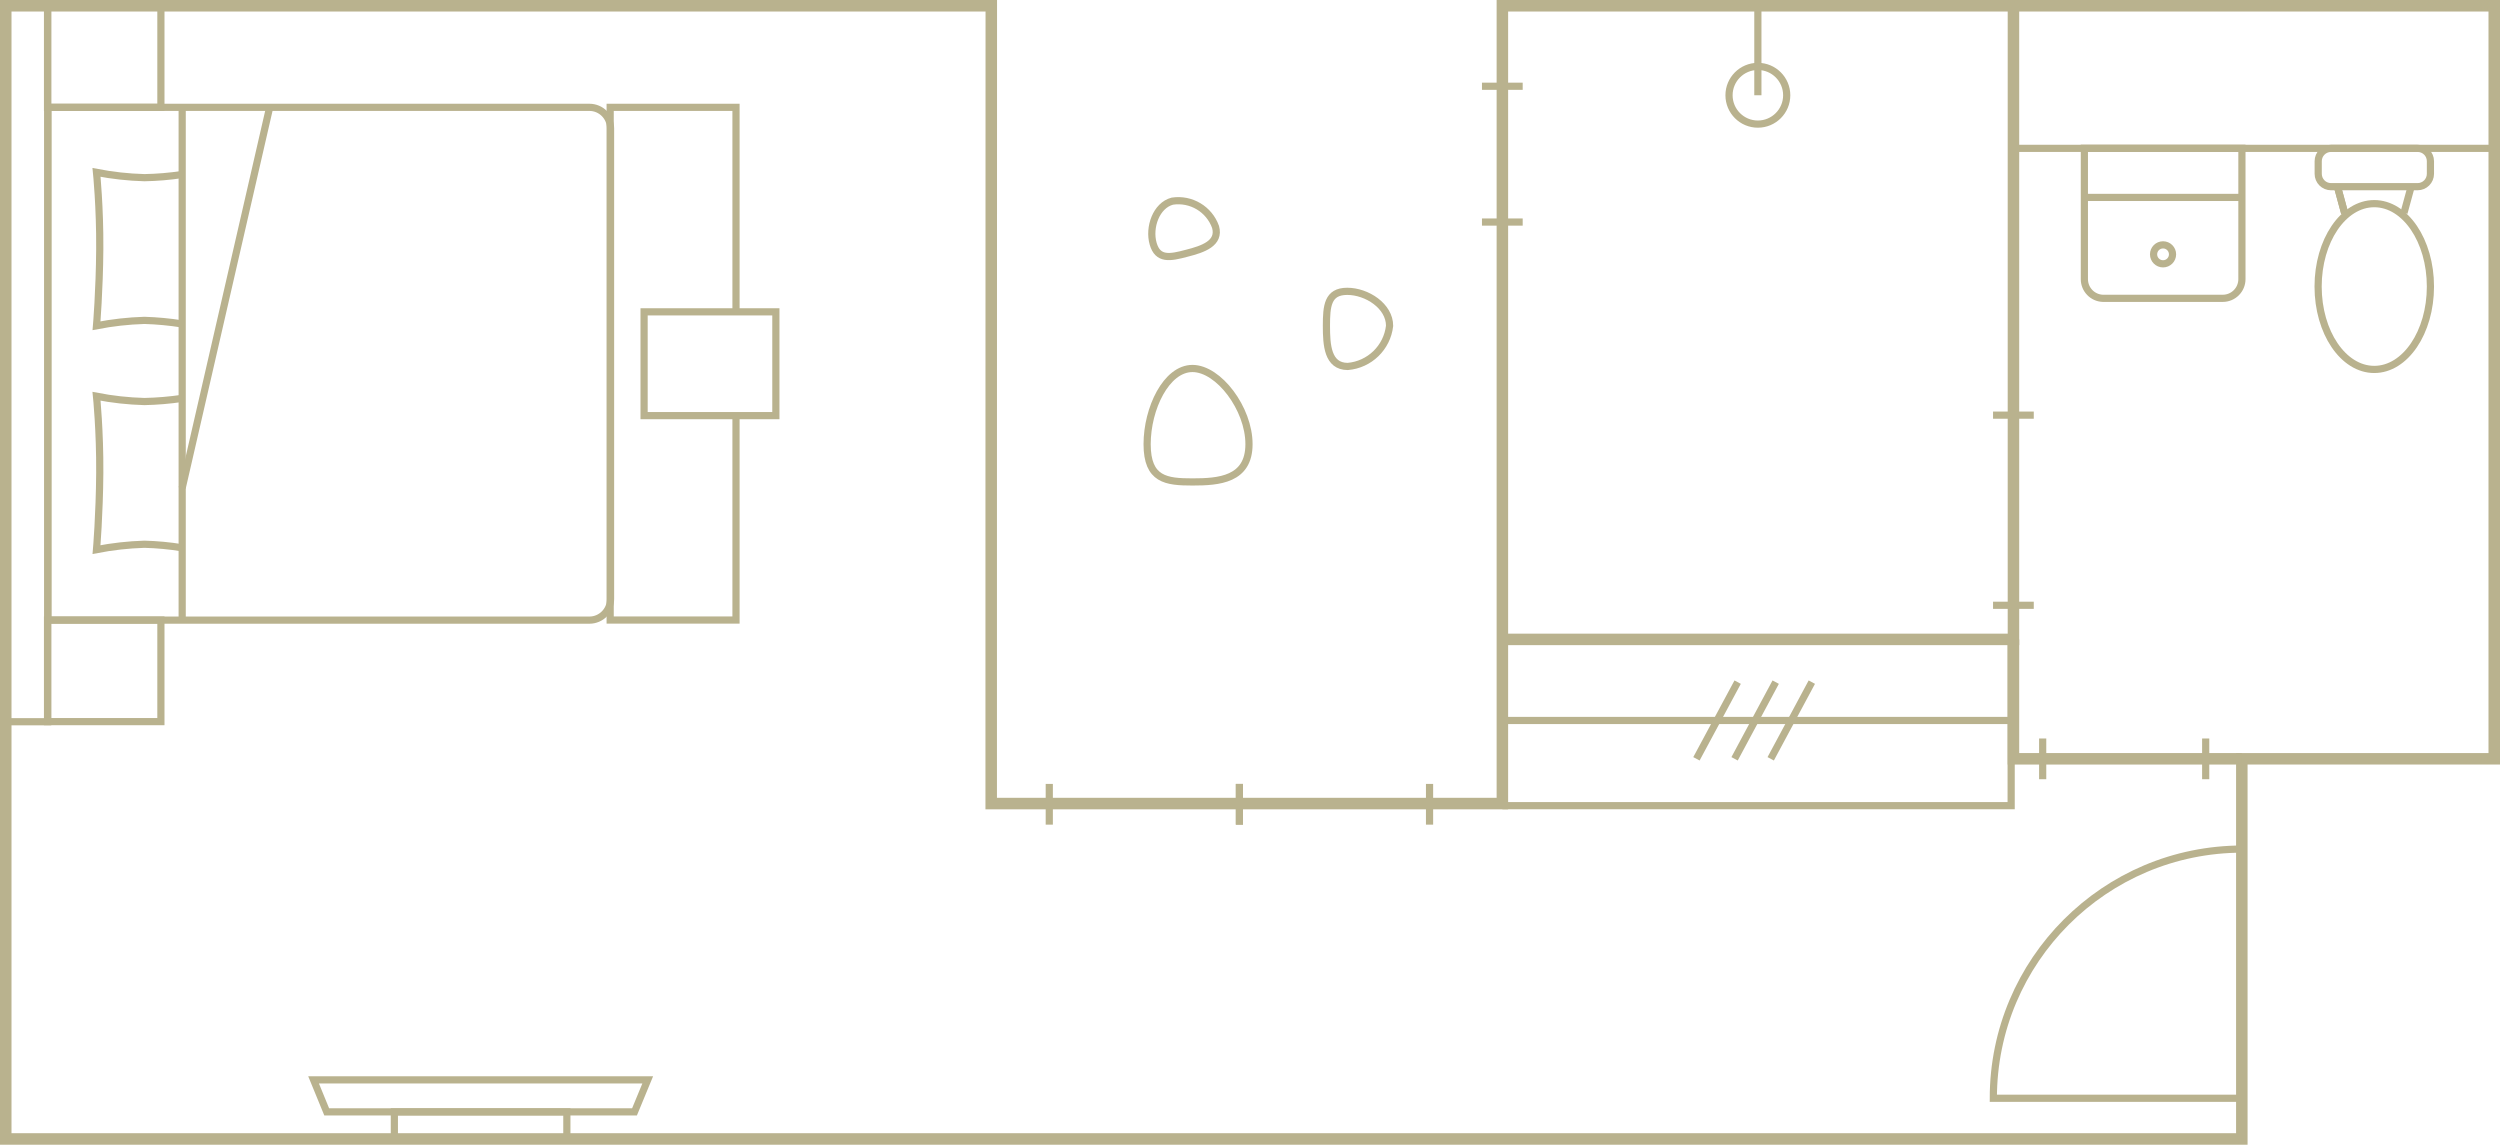
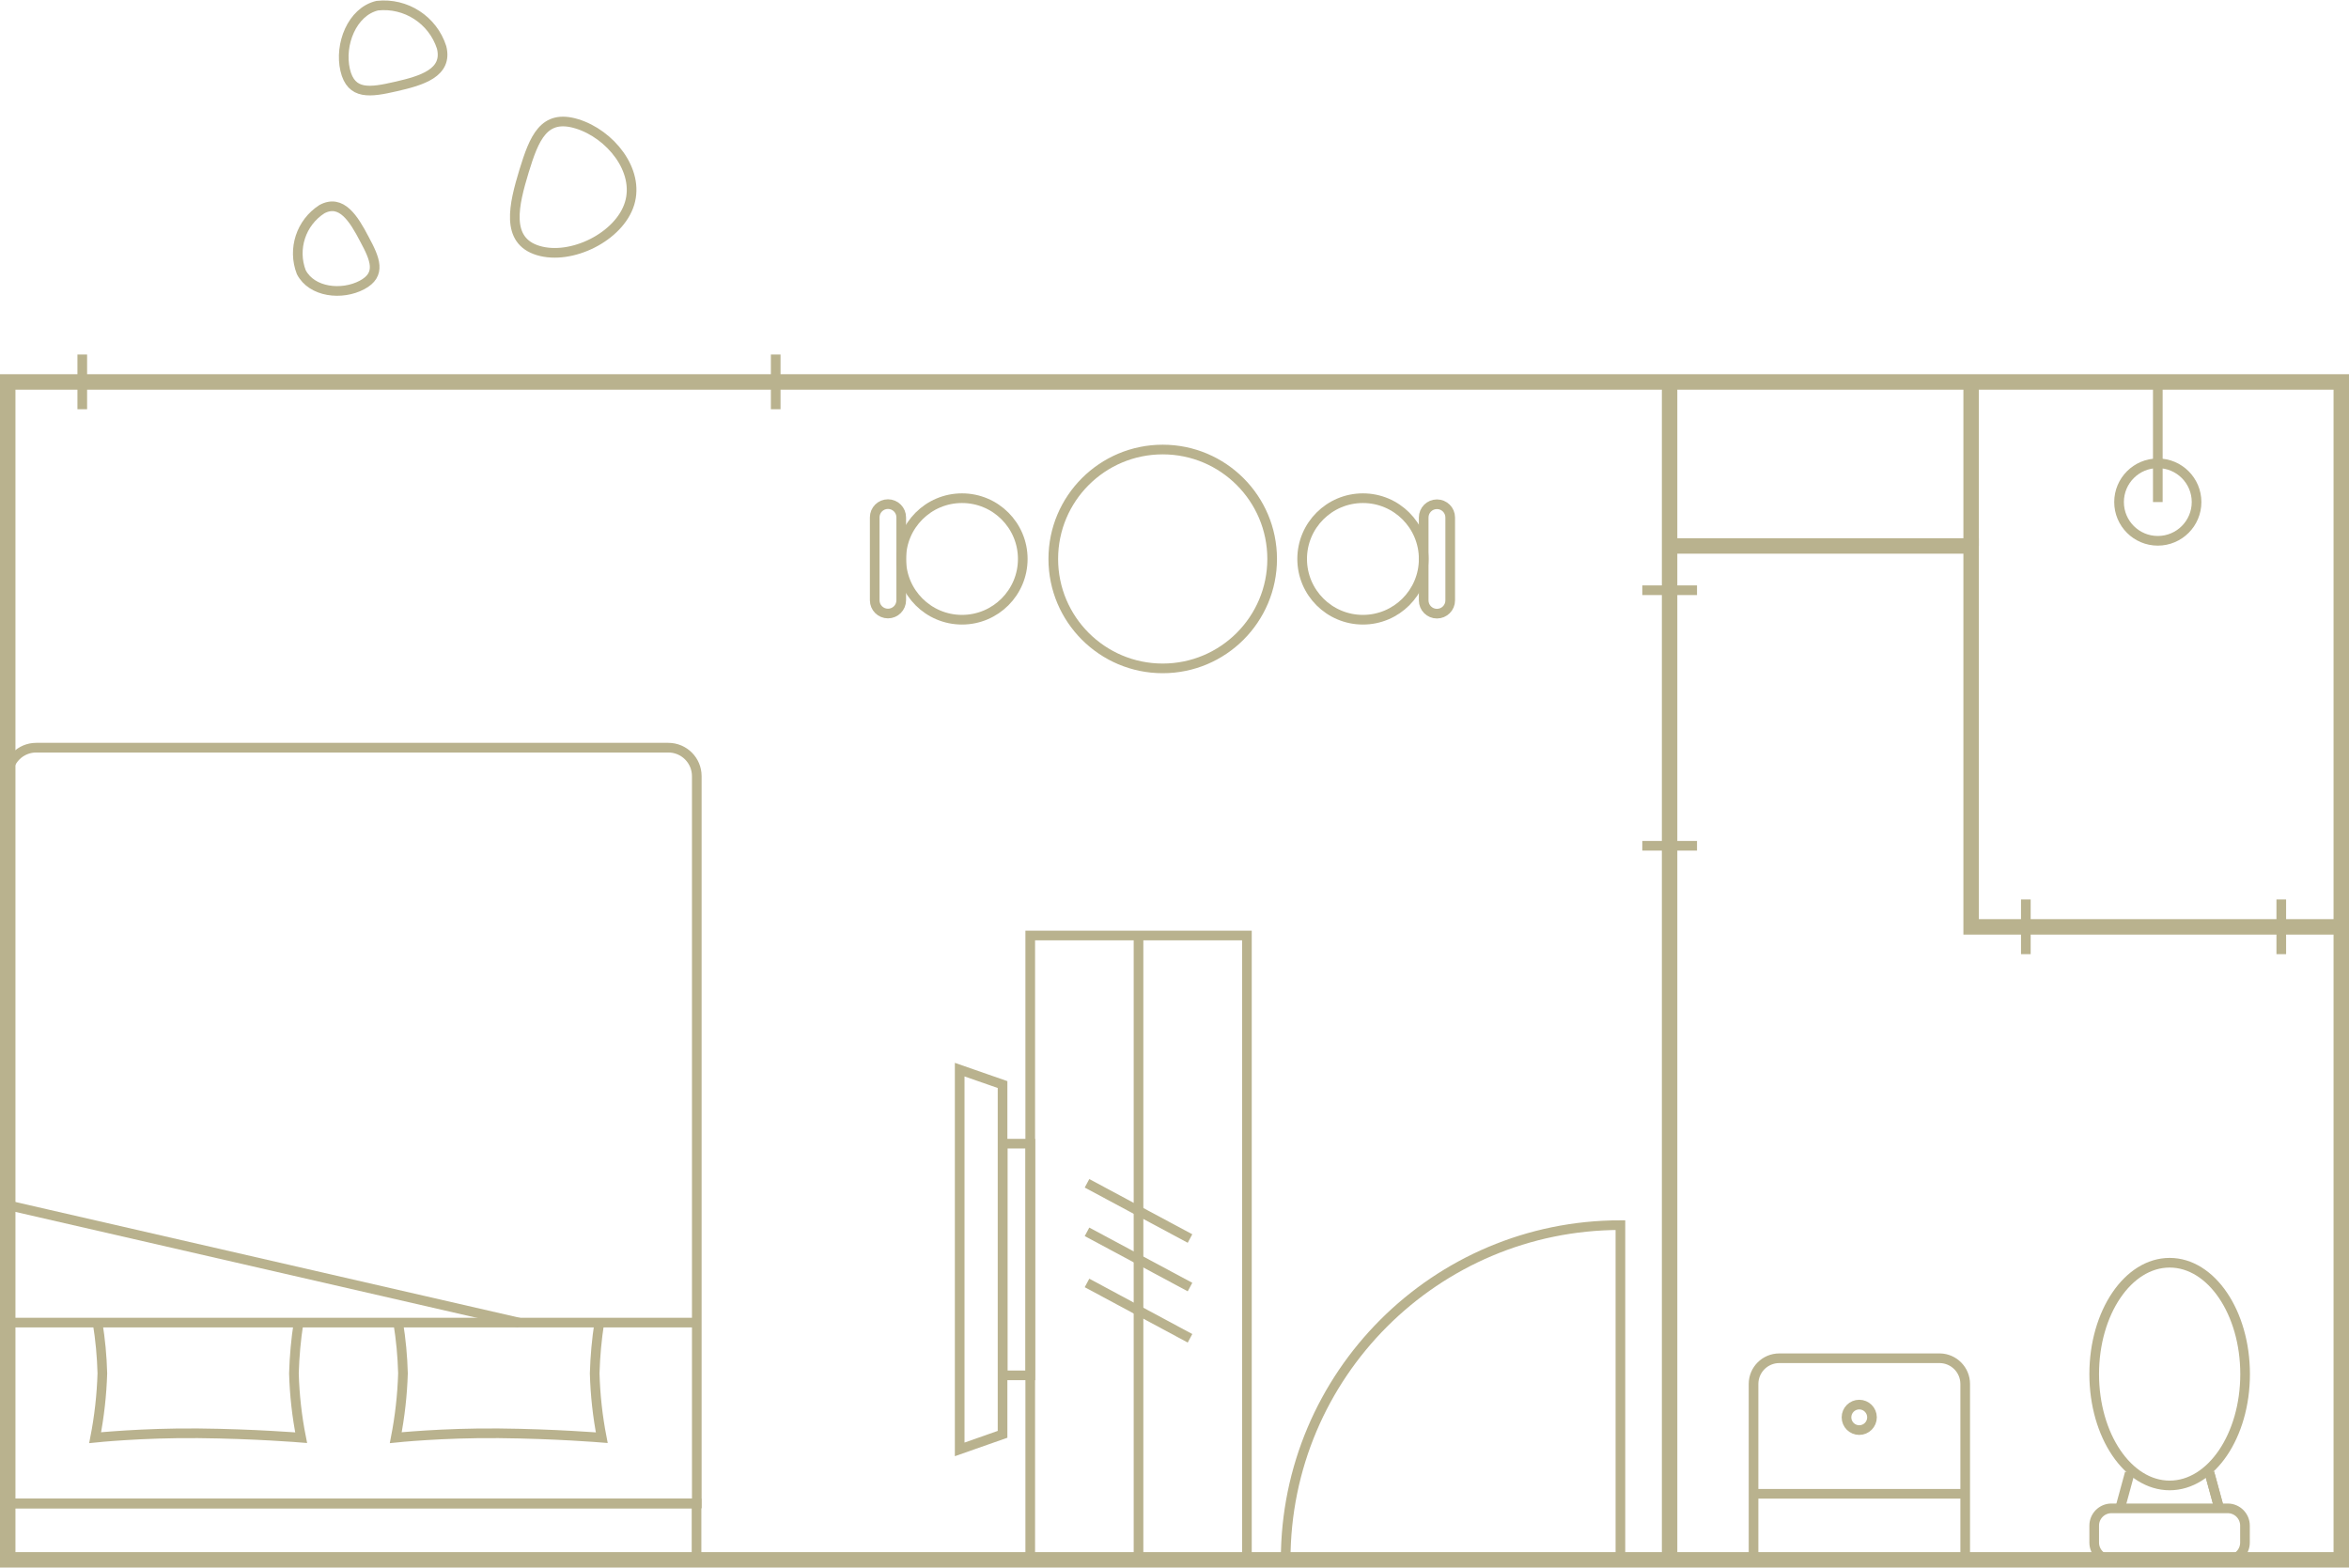
- <svg xmlns="http://www.w3.org/2000/svg" viewBox="0 0 260.87 119.45">
+ <svg xmlns="http://www.w3.org/2000/svg" viewBox="0 0 182.45 121.77">
  <defs>
    <style>.cls-1,.cls-2{fill:none;stroke:#b9b28e;stroke-miterlimit:10;}.cls-1{stroke-width:0.75px;}.cls-2{stroke-width:1.2px;}</style>
  </defs>
  <g id="レイヤー_2" data-name="レイヤー 2">
    <g id="レイヤー_1-2" data-name="レイヤー 1">
-       <ellipse class="cls-1" cx="247.75" cy="29.9" rx="5.86" ry="8.65" />
-       <rect class="cls-1" x="245.75" y="11.62" width="4" height="11.71" rx="1.34" transform="translate(230.28 265.23) rotate(-90)" />
-       <line class="cls-1" x1="243.91" y1="19.49" x2="244.66" y2="22.24" />
-       <line class="cls-1" x1="243.91" y1="19.49" x2="244.66" y2="22.24" />
-       <line class="cls-1" x1="251.6" y1="19.47" x2="250.85" y2="22.22" />
-       <line class="cls-1" x1="210.1" y1="15.48" x2="260.27" y2="15.48" />
-       <line class="cls-2" x1="103.44" y1="0.6" x2="103.44" y2="0.6" />
-       <polygon class="cls-2" points="156.77 0.6 260.27 0.6 260.27 79.18 233.93 79.18 233.93 118.85 0.6 118.85 0.6 0.6 103.44 0.6 103.43 53.81 103.43 83.85 156.77 83.85 156.77 0.6" />
-       <polyline class="cls-2" points="210.1 66.72 210.1 79.18 233.93 79.18" />
-       <polyline class="cls-1" points="209.86 66.72 209.86 84.07 156.77 84.07" />
-       <polyline class="cls-2" points="156.77 66.72 210.1 66.72 210.1 0.6" />
-       <line class="cls-1" x1="184.77" y1="79.18" x2="189.06" y2="71.18" />
-       <line class="cls-1" x1="181" y1="79.18" x2="185.29" y2="71.18" />
-       <line class="cls-1" x1="177.02" y1="79.18" x2="181.32" y2="71.18" />
-       <line class="cls-1" x1="156.77" y1="75.18" x2="210.1" y2="75.18" />
-       <path class="cls-1" d="M219.86,15.07h13.67a0,0,0,0,1,0,0V31.51a0,0,0,0,1,0,0H219.87a2,2,0,0,1-2-2V17A2,2,0,0,1,219.86,15.07Z" transform="translate(202.43 249) rotate(-90)" />
-       <line class="cls-1" x1="217.5" y1="20.6" x2="233.93" y2="20.6" />
-       <circle class="cls-1" cx="225.71" cy="26.54" r="0.99" />
-       <path class="cls-1" d="M5,11.2h56.5a2.21,2.21,0,0,1,2.21,2.21V62.5a2.21,2.21,0,0,1-2.21,2.21H5a0,0,0,0,1,0,0V11.2A0,0,0,0,1,5,11.2Z" />
-       <polyline class="cls-1" points="19.01 11.2 19.01 20.82 19.01 64.7" />
-       <polyline class="cls-1" points="76.8 43.37 76.8 64.7 63.67 64.7 63.67 11.2 76.8 11.2 76.8 32.54" />
-       <rect class="cls-1" x="67.21" y="32.54" width="13.75" height="10.83" />
-       <line class="cls-1" x1="28.14" y1="11.2" x2="19.01" y2="50.92" />
-       <rect class="cls-1" x="4.96" y="0.6" width="11.83" height="10.6" />
-       <rect class="cls-1" x="4.96" y="64.7" width="11.83" height="10.6" />
-       <rect class="cls-1" x="0.6" y="0.6" width="4.38" height="74.71" transform="translate(5.58 75.91) rotate(180)" />
-       <polygon class="cls-1" points="50.15 112.68 32.72 112.68 34.09 116.02 50.15 116.02 66.21 116.02 67.59 112.68 50.15 112.68" />
-       <rect class="cls-1" x="41.15" y="116.02" width="18" height="2.83" />
-       <circle class="cls-1" cx="183.43" cy="9.94" r="3.01" />
-       <line class="cls-1" x1="183.43" y1="9.94" x2="183.43" y2="0.6" />
-       <path class="cls-1" d="M233.93,114.6H208a26,26,0,0,1,26-26" />
-       <line class="cls-1" x1="230.16" y1="81.31" x2="230.16" y2="77.06" />
-       <line class="cls-1" x1="213.15" y1="81.31" x2="213.15" y2="77.06" />
-       <line class="cls-1" x1="212.22" y1="43.32" x2="207.97" y2="43.32" />
-       <line class="cls-1" x1="212.22" y1="63.16" x2="207.97" y2="63.16" />
-       <line class="cls-1" x1="129.33" y1="86.05" x2="129.33" y2="81.8" />
-       <line class="cls-1" x1="109.49" y1="86.05" x2="109.49" y2="81.8" />
-       <line class="cls-1" x1="149.17" y1="86.05" x2="149.17" y2="81.8" />
-       <line class="cls-1" x1="129.33" y1="86.05" x2="129.33" y2="81.8" />
-       <line class="cls-1" x1="158.89" y1="9" x2="154.64" y2="9" />
-       <line class="cls-1" x1="158.89" y1="23.17" x2="154.64" y2="23.17" />
-       <path class="cls-1" d="M138.41,34c0-2.06.12-3.6,2.17-3.6S145,31.93,145,34a4.8,4.8,0,0,1-4.37,4.24C138.53,38.23,138.41,36,138.41,34Z" />
-       <path class="cls-1" d="M124.43,50.29c-2.73,0-4.73-.22-4.73-3.94s2-7.9,4.73-7.9,5.9,4.18,5.9,7.9S127.17,50.29,124.43,50.29Z" />
-       <path class="cls-1" d="M123.82,26.43c-1.72.46-3,.71-3.49-1s.32-4,2-4.44a4.13,4.13,0,0,1,4.51,2.69C127.32,25.39,125.53,26,123.82,26.43Z" />
-       <path class="cls-1" d="M19,33.8a31.17,31.17,0,0,0-3.93-.37,31.14,31.14,0,0,0-5,.56s.31-3.62.34-8-.34-8-.34-8a30.5,30.5,0,0,0,5,.55A29.8,29.8,0,0,0,19,18.21" />
-       <path class="cls-1" d="M19,57.16a29.4,29.4,0,0,0-3.93-.37,31.14,31.14,0,0,0-5,.56s.31-3.63.34-8-.34-8-.34-8a30.5,30.5,0,0,0,5,.55A31.62,31.62,0,0,0,19,41.57" />
+       <path class="cls-1" d="M125.86,121.17v-26a26,26,0,0,0-26,26" />
+       <rect class="cls-1" x="25.16" y="92.23" width="4.38" height="53.5" transform="translate(146.33 91.63) rotate(90)" />
+       <rect class="cls-1" x="80.02" y="72.67" width="16.83" height="48.5" />
+       <line class="cls-1" x1="92.43" y1="96.21" x2="84.43" y2="91.92" />
+       <line class="cls-1" x1="92.43" y1="99.98" x2="84.43" y2="95.69" />
+       <line class="cls-1" x1="92.43" y1="103.96" x2="84.43" y2="99.66" />
+       <line class="cls-1" x1="88.43" y1="121.17" x2="88.43" y2="72.67" />
+       <line class="cls-1" x1="131.81" y1="45.85" x2="127.56" y2="45.85" />
+       <line class="cls-1" x1="131.81" y1="65.7" x2="127.56" y2="65.7" />
+       <line class="cls-1" x1="177.19" y1="74.12" x2="177.19" y2="69.87" />
+       <line class="cls-1" x1="157.35" y1="74.12" x2="157.35" y2="69.87" />
+       <line class="cls-1" x1="60.25" y1="31.79" x2="60.25" y2="27.54" />
+       <line class="cls-1" x1="6.39" y1="31.79" x2="6.39" y2="27.54" />
+       <path class="cls-1" d="M138.56,105.13h13.67a0,0,0,0,1,0,0v16.44a0,0,0,0,1,0,0H138.57a2,2,0,0,1-2-2V107.09A2,2,0,0,1,138.56,105.13Z" transform="translate(257.77 -31.06) rotate(90)" />
+       <line class="cls-1" x1="152.63" y1="116.04" x2="136.19" y2="116.04" />
+       <circle class="cls-1" cx="144.41" cy="110.1" r="0.99" />
+       <circle class="cls-1" cx="90.31" cy="43.42" r="8.5" />
+       <circle class="cls-1" cx="74.72" cy="43.42" r="4.72" />
+       <rect class="cls-1" x="67.94" y="39.16" width="2.06" height="8.5" rx="1.03" />
+       <circle class="cls-1" cx="105.86" cy="43.42" r="4.72" />
+       <rect class="cls-1" x="110.58" y="39.16" width="2.06" height="8.5" rx="1.03" transform="translate(223.22 86.83) rotate(-180)" />
+       <polygon class="cls-1" points="74.54 97.84 74.54 112.59 77.87 111.42 77.87 97.84 77.87 84.25 74.54 83.09 74.54 97.84" />
+       <rect class="cls-1" x="69.94" y="96.77" width="18" height="2.15" transform="translate(-18.89 176.78) rotate(-90)" />
+       <rect class="cls-2" x="0.6" y="29.67" width="181.25" height="91.5" />
+       <line class="cls-2" x1="129.68" y1="121.17" x2="129.68" y2="29.67" />
+       <polyline class="cls-2" points="129.68 42.41 153.1 42.41 153.1 72 181.85 72" />
+       <line class="cls-2" x1="153.1" y1="29.67" x2="153.1" y2="42.42" />
+       <circle class="cls-1" cx="167.6" cy="39" r="3.01" />
+       <line class="cls-1" x1="167.6" y1="39" x2="167.6" y2="29.67" />
+       <path class="cls-1" d="M30.75,6.72c-2,.46-3.48.69-3.94-1.28s.52-4.53,2.49-5a4.71,4.71,0,0,1,5,3.24C34.8,5.67,32.73,6.27,30.75,6.72Z" />
+       <path class="cls-1" d="M40.7,13.3c.79-2.57,1.53-4.47,4.11-3.68s4.88,3.61,4.09,6.19-4.52,4.43-7.1,3.65S39.92,15.88,40.7,13.3Z" />
+       <path class="cls-1" d="M28.3,18.57c.83,1.54,1.36,2.75-.19,3.57s-3.89.58-4.71-1A4.08,4.08,0,0,1,25,16.25C26.52,15.43,27.48,17,28.3,18.57Z" />
+       <ellipse class="cls-1" cx="168.52" cy="106.74" rx="5.86" ry="8.65" />
+       <rect class="cls-1" x="166.52" y="113.31" width="4" height="11.71" rx="1.34" transform="translate(287.68 -49.35) rotate(90)" />
+       <line class="cls-1" x1="172.36" y1="117.15" x2="171.61" y2="114.4" />
+       <line class="cls-1" x1="172.36" y1="117.15" x2="171.61" y2="114.4" />
+       <line class="cls-1" x1="164.67" y1="117.17" x2="165.42" y2="114.42" />
+       <path class="cls-1" d="M-2,60.69H54.5a2.21,2.21,0,0,1,2.21,2.21V112a2.21,2.21,0,0,1-2.21,2.21H-2a0,0,0,0,1,0,0V60.69A0,0,0,0,1-2,60.69Z" transform="translate(-60.09 114.79) rotate(-90)" />
+       <polyline class="cls-1" points="0.6 102.74 10.21 102.74 54.1 102.74" />
+       <line class="cls-1" x1="0.6" y1="93.62" x2="40.32" y2="102.74" />
+       <path class="cls-1" d="M23.19,102.74a31.61,31.61,0,0,0-.36,3.94,29.84,29.84,0,0,0,.56,5s-3.63-.3-8-.34-8,.34-8,.34a31.11,31.11,0,0,0,.56-5,29.4,29.4,0,0,0-.37-3.93" />
+       <path class="cls-1" d="M46.55,102.74a31.61,31.61,0,0,0-.36,3.94,30.47,30.47,0,0,0,.55,5s-3.62-.3-8-.34-8,.34-8,.34a31.11,31.11,0,0,0,.56-5,29.4,29.4,0,0,0-.37-3.93" />
    </g>
  </g>
</svg>
